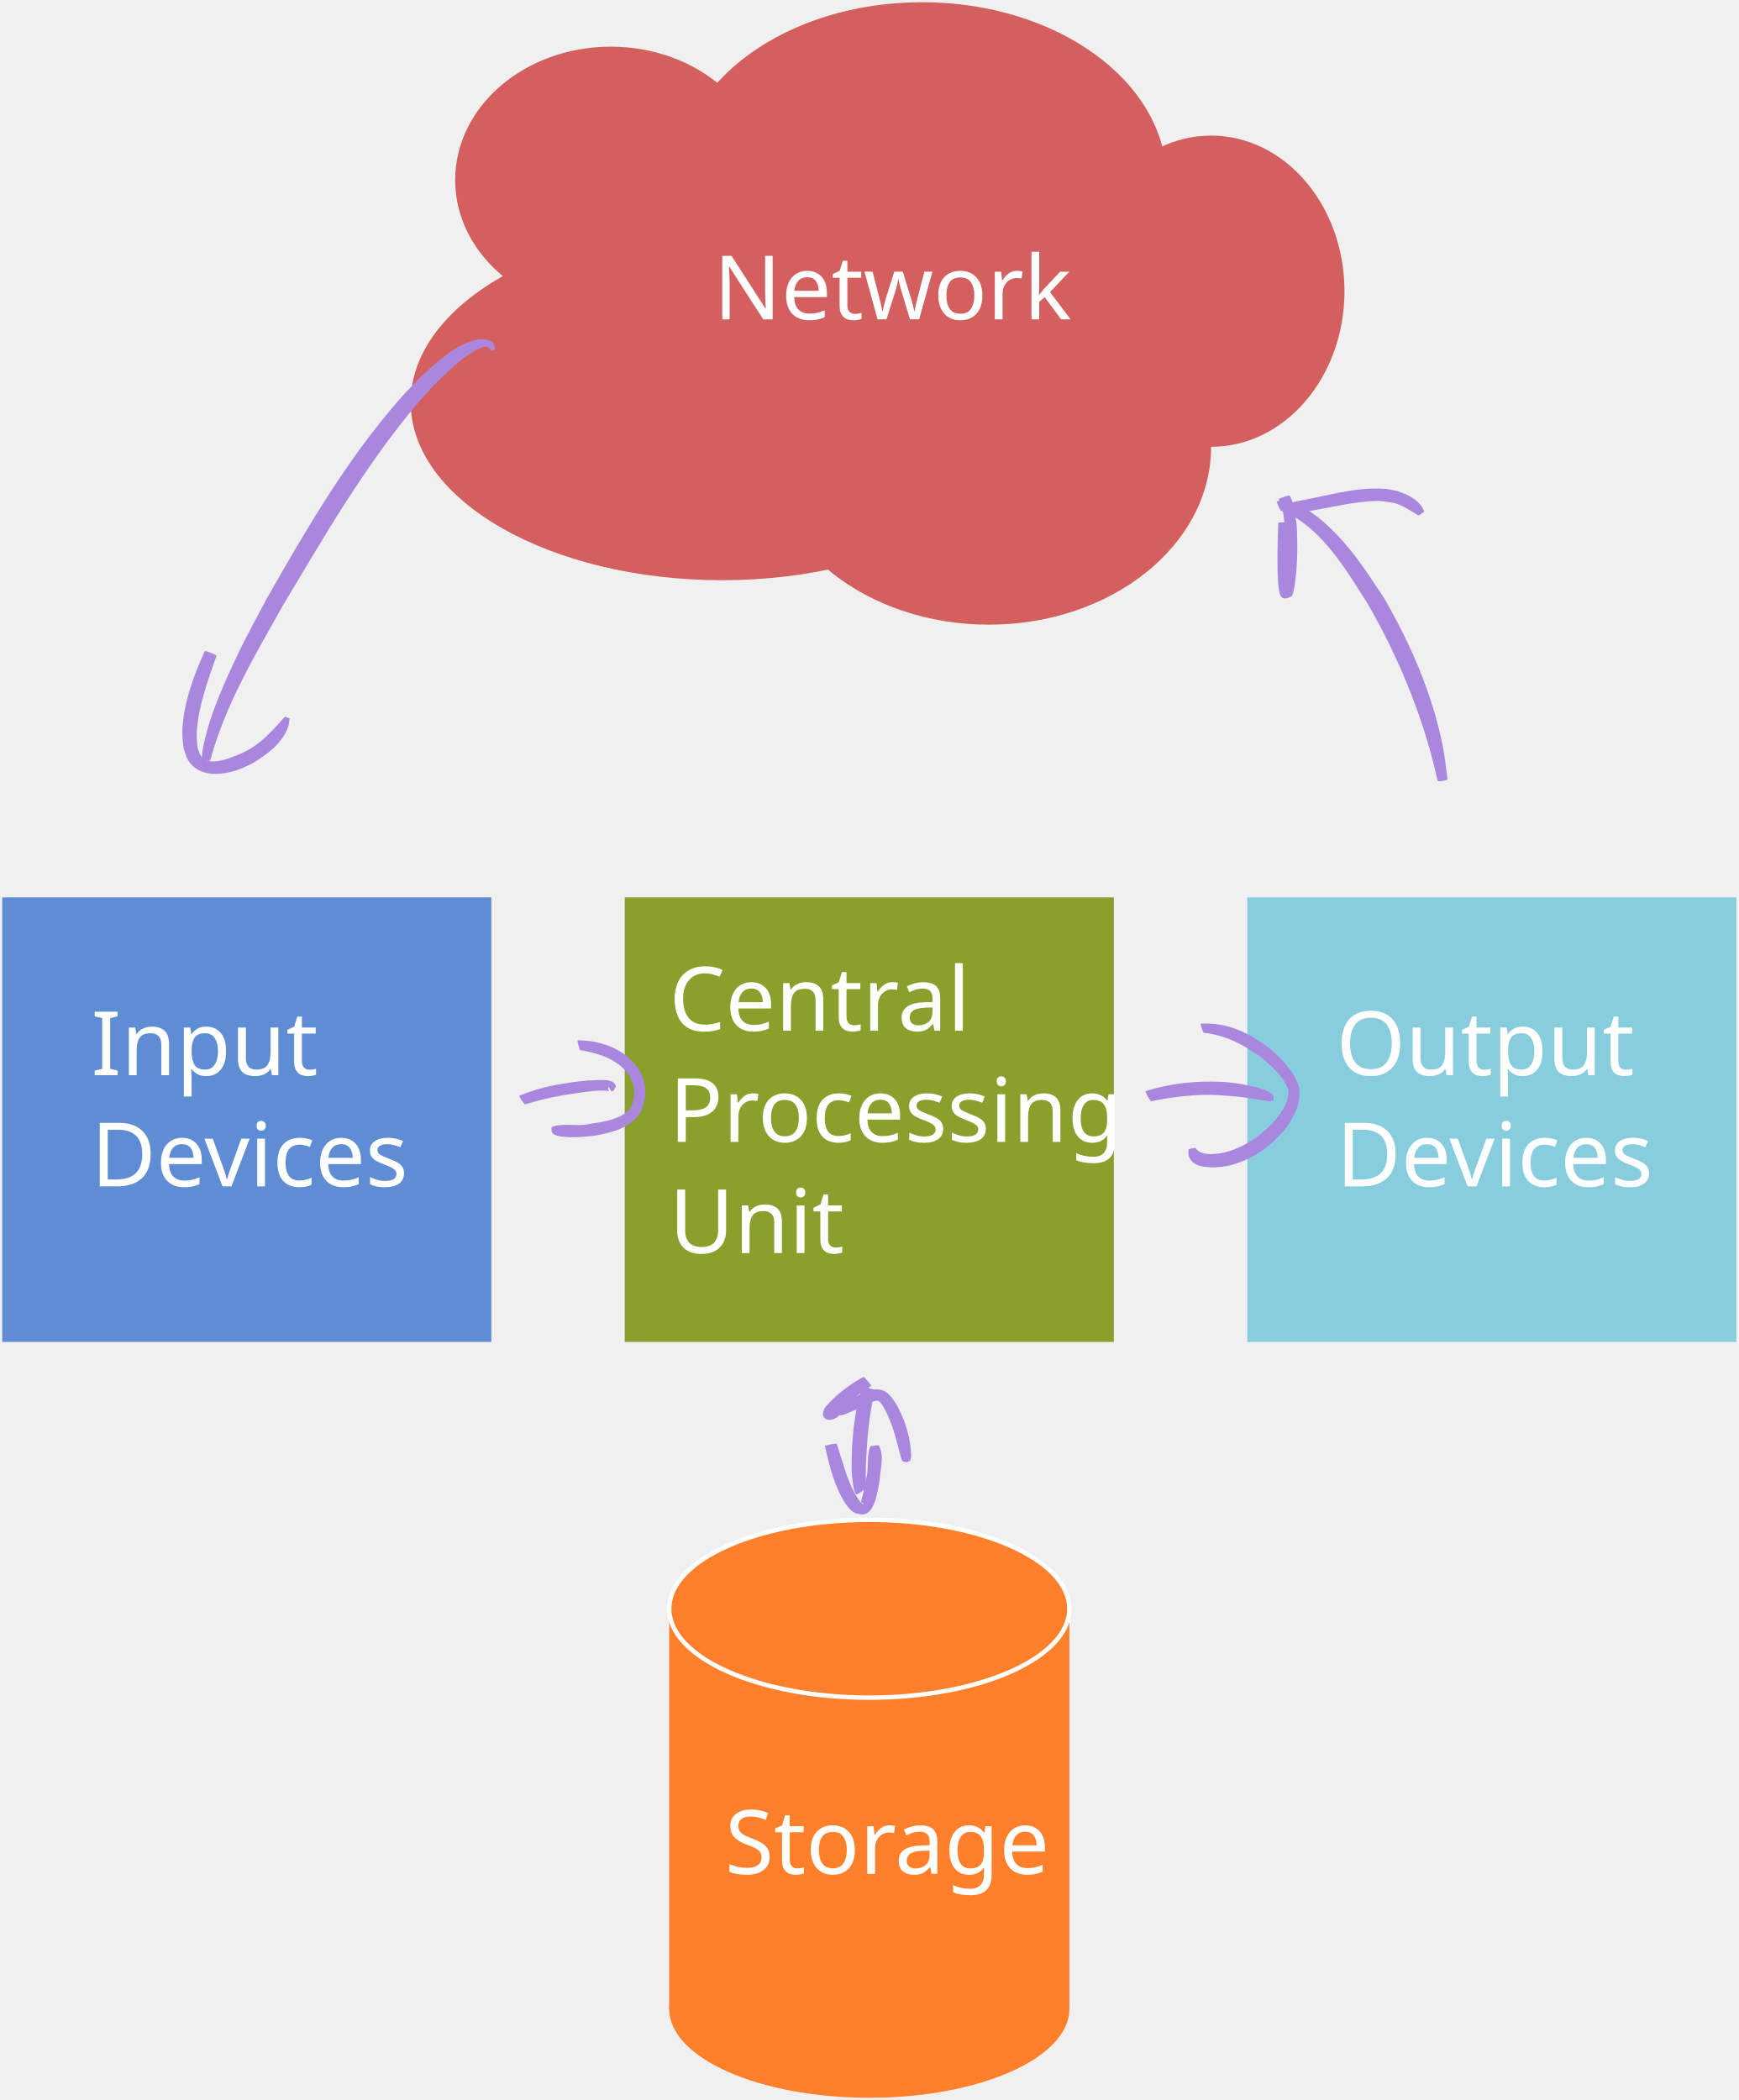
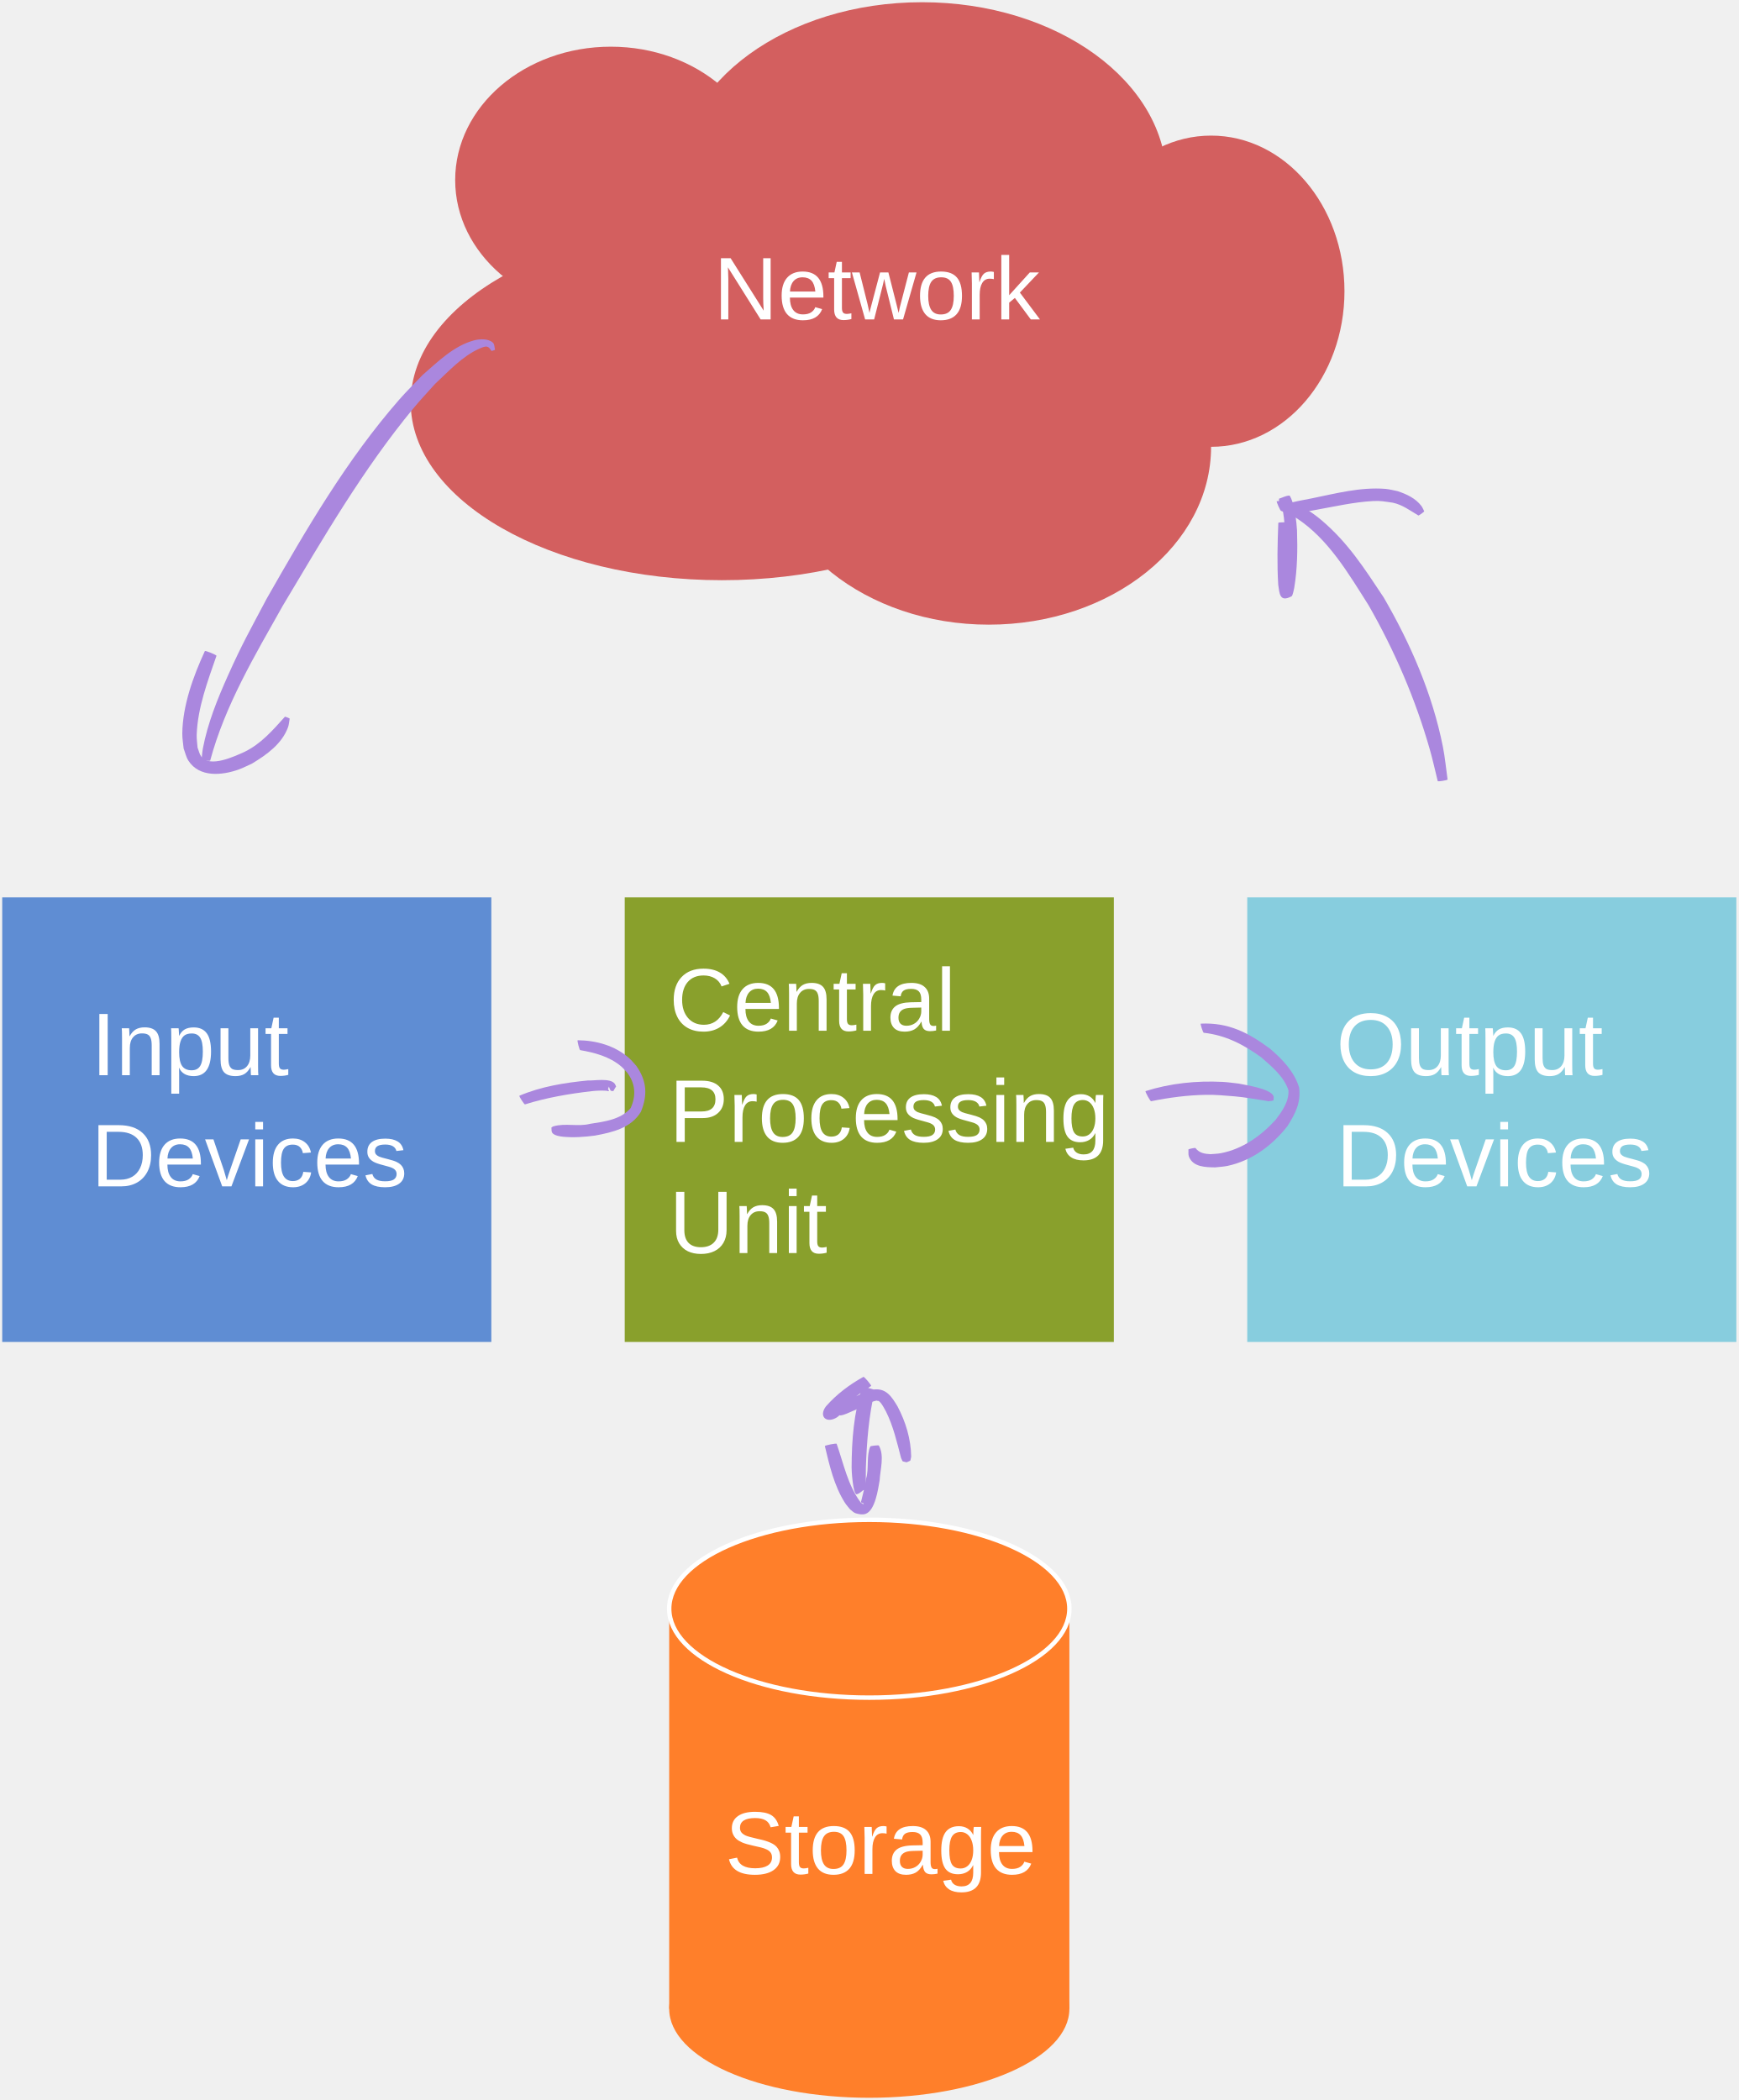
<svg xmlns="http://www.w3.org/2000/svg" width="391" height="472.339" id="svg2" version="1.1">
  <defs id="defs4" />
  <g id="layer1" transform="translate(-79.5,-70.52271)">
    <rect style="fill:#5f8dd3;fill-opacity:1;stroke:#ffffff;stroke-linecap:round;stroke-linejoin:bevel;stroke-opacity:0" id="rect2987" width="110" height="100" x="80" y="272.362" />
    <rect style="fill:#89a02c;fill-opacity:1;stroke:#ffffff;stroke-linecap:round;stroke-linejoin:bevel;stroke-opacity:0" id="rect3007" width="110" height="100" x="220" y="272.362" />
    <rect style="fill:#87cdde;fill-opacity:1;stroke:#ffffff;stroke-linecap:round;stroke-linejoin:bevel;stroke-opacity:0" id="rect3012" width="110" height="100" x="360" y="272.362" />
    <g id="g3808" style="fill:#ff7f2a">
      <rect y="432.362" x="230" height="90" width="90" id="rect3014" style="fill:#ff7f2a;fill-opacity:1;stroke:#ffffff;stroke-linecap:round;stroke-linejoin:bevel;stroke-opacity:0" />
      <path d="m 320,432.362 c 0,11.046 -20.147,20 -45,20 -24.853,0 -45,-8.954 -45,-20 0,-11.046 20.147,-20 45,-20 24.853,0 45,8.954 45,20 z" id="path3016" style="fill:#ff7f2a;fill-opacity:1;stroke:#ffffff;stroke-linecap:round;stroke-linejoin:bevel;stroke-opacity:1" />
      <path d="m 320,522.362 c 0,11.046 -20.147,20 -45,20 -24.853,0 -45,-8.954 -45,-20 0,-11.046 20.147,-20 45,-20 24.853,0 45,8.954 45,20 z" id="path3018" style="fill:#ff7f2a;fill-opacity:1;stroke:#ffffff;stroke-linecap:round;stroke-linejoin:bevel;stroke-opacity:0" />
    </g>
    <g id="g3800" transform="translate(-28.13187,48.66053)" style="fill:#d35f5f">
      <path d="m 280,62.362 c 0,16.569 -15.67,30 -35,30 -19.33,0 -35,-13.431 -35,-30 0,-16.569 15.67,-30 35,-30 19.33,0 35,13.431 35,30 z" id="path3788" style="fill:#d35f5f;fill-opacity:1;stroke:#ffffff;stroke-linecap:round;stroke-linejoin:bevel;stroke-opacity:0" />
      <path d="m 310,102.362 c 0,16.569 -11.193,30 -25,30 -13.807,0 -25,-13.431 -25,-30 0,-16.569 11.193,-30 25,-30 13.807,0 25,13.431 25,30 z" id="path3790" style="fill:#d35f5f;fill-opacity:1;stroke:#ffffff;stroke-linecap:round;stroke-linejoin:bevel;stroke-opacity:0" />
      <path d="m 410,87.362 c 0,19.33 -13.431,35 -30,35 -16.569,0 -30,-15.67 -30,-35 0,-19.33 13.431,-35 30,-35 16.569,0 30,15.67 30,35 z" id="path3792" style="fill:#d35f5f;fill-opacity:1;stroke:#ffffff;stroke-linecap:round;stroke-linejoin:bevel;stroke-opacity:0" />
      <path d="m 370,62.362 c 0,22.091 -24.624,40 -55,40 -30.376,0 -55,-17.909 -55,-40 0,-22.091 24.624,-40 55,-40 30.376,0 55,17.909 55,40 z" id="path3794" style="fill:#d35f5f;fill-opacity:1;stroke:#ffffff;stroke-linecap:round;stroke-linejoin:bevel;stroke-opacity:0" />
      <path d="m 380,122.362 c 0,22.091 -22.386,40 -50,40 -27.614,0 -50,-17.909 -50,-40 0,-22.091 22.386,-40 50,-40 27.614,0 50,17.909 50,40 z" id="path3796" style="fill:#d35f5f;fill-opacity:1;stroke:#ffffff;stroke-linecap:round;stroke-linejoin:bevel;stroke-opacity:0" />
      <path d="m 340,112.362 c 0,22.091 -31.34,40 -70,40 -38.66,0 -70,-17.909 -70,-40 0,-22.091 31.34,-40 70,-40 38.66,0 70,17.909 70,40 z" id="path3798" style="fill:#d35f5f;fill-opacity:1;stroke:#ffffff;stroke-linecap:round;stroke-linejoin:bevel;stroke-opacity:0" />
    </g>
    <path style="fill:#aa87de;fill-opacity:1;stroke:#ffffff;stroke-linecap:round;stroke-linejoin:bevel;stroke-opacity:0" id="path3821" d="m 276.242,383.25 c -1.353,5.697 -1.807,11.543 -2.009,17.379 -0.006,0.811 -0.015,1.623 -0.018,2.434 -0.002,0.577 0.005,1.155 0.003,1.732 -0.001,0.337 0.188,1.122 -0.127,1.003 -0.377,-0.142 -0.731,-0.34 -1.096,-0.511 0.019,-0.061 0.888,0.201 0.87,0.263 l 0,0 c -0.556,0.354 -1.029,0.904 -1.669,1.063 -0.885,0.219 -1.215,-5.794 -1.17,-6.035 0.023,-6.1 0.477,-12.261 2.397,-18.095 0.054,-0.199 2.874,0.567 2.82,0.767 z" />
    <path style="fill:#aa87de;fill-opacity:1;stroke:#ffffff;stroke-linecap:round;stroke-linejoin:bevel;stroke-opacity:0" id="path3823" d="m 267.661,395.272 c 1.573,4.467 2.525,9.424 5.459,13.25 0.206,0.085 0.485,0.433 0.619,0.254 0.131,-0.173 -0.415,-0.171 -0.56,-0.332 -0.064,-0.071 -0.02,-0.195 0.004,-0.288 0.461,-1.754 0.829,-3.306 1.113,-5.12 0.659,-2.098 0.019,-5.17 0.931,-7.16 -0.015,-0.136 1.911,-0.351 1.926,-0.215 l 0,0 c 1.293,2.289 0.301,5.367 0.179,7.806 -0.334,1.842 -0.974,6.873 -3.221,7.578 -0.694,0.218 -1.479,0.054 -2.176,-0.153 -0.483,-0.144 -0.828,-0.577 -1.241,-0.865 -0.393,-0.5 -0.836,-0.965 -1.178,-1.501 -2.425,-3.814 -3.47,-8.401 -4.505,-12.734 -0.037,-0.187 2.614,-0.707 2.651,-0.519 z" />
    <path style="fill:#aa87de;fill-opacity:1;stroke:#ffffff;stroke-linecap:round;stroke-linejoin:bevel;stroke-opacity:0" id="path3825" d="m 275.411,382.251 c -2.835,1.842 -5.553,3.848 -7.982,6.203 -0.819,0.967 0.101,0.091 -0.55,-0.638 -0.672,-0.753 -1.47,-0.098 -0.674,-0.475 1.067,-0.717 2.324,-1.064 3.492,-1.593 2.094,-0.985 4.085,-2.225 6.371,-2.703 2.771,-0.293 3.972,1.645 5.27,3.78 1.862,3.522 3.022,7.355 3.086,11.346 -0.285,1.149 0.055,0.753 -0.967,1.235 0.001,0.008 -0.11,0.022 -0.111,0.015 l 0,0 c -1.112,-0.312 -0.712,0.026 -1.211,-0.998 -0.914,-3.521 -1.732,-7.098 -3.359,-10.378 -0.362,-0.65 -0.705,-1.341 -1.163,-1.936 -0.147,-0.191 -0.364,-0.421 -0.609,-0.505 -0.09,-0.031 -0.331,0.038 -0.282,-0.044 0.06,-0.1 0.23,-0.04 0.345,-0.06 -2.135,0.188 -3.913,1.717 -5.883,2.428 -0.819,0.35 -1.748,0.841 -2.65,0.962 -0.052,0.007 -0.096,-0.068 -0.148,-0.059 -0.139,0.025 -0.539,0.408 -0.56,0.426 -2.404,1.58 -4.308,-0.108 -2.571,-2.412 2.381,-2.707 5.271,-4.891 8.425,-6.633 0.144,-0.122 1.875,1.918 1.731,2.04 z" />
    <path style="fill:#aa87de;fill-opacity:1;stroke:#ffffff;stroke-linecap:round;stroke-linejoin:bevel;stroke-opacity:0" id="path3827" d="m 196.305,316.98 c 4.875,-2.075 10.143,-2.918 15.382,-3.431 1.38,0.088 5.009,-0.639 6.06,0.72 0.144,0.186 0.209,0.422 0.314,0.633 -0.823,1.149 -0.32,1.089 -1.174,0.966 -0.075,0.032 -0.527,-1.032 -0.451,-1.064 l 0,0 c 0.221,-0.42 0.1,-0.212 -0.194,0.694 0.07,0.125 0.177,0.235 0.211,0.374 0.046,0.186 -0.383,-0.005 -0.574,-0.016 -1.117,-0.064 -2.224,-0.032 -3.338,0.096 -5.062,0.588 -10.102,1.449 -14.975,2.973 -0.138,0.089 -1.397,-1.858 -1.259,-1.947 z" />
    <path style="fill:#aa87de;fill-opacity:1;stroke:#ffffff;stroke-linecap:round;stroke-linejoin:bevel;stroke-opacity:0" id="path3829" d="m 209.412,304.495 c 4.182,0.044 8.412,1.207 11.597,4.043 0.585,0.521 1.065,1.148 1.597,1.722 2.384,3.394 2.565,6.572 1.037,10.322 -2.202,3.678 -6.404,4.627 -10.334,5.36 -2.377,0.317 -4.79,0.483 -7.186,0.259 -0.586,-0.055 -2.012,-0.254 -2.435,-0.902 -0.211,-0.324 -0.119,-0.764 -0.178,-1.146 -0.021,-0.034 0.458,-0.332 0.479,-0.298 l 0,0 c 2.63,-0.77 5.56,0.132 8.223,-0.557 3.181,-0.49 6.9,-0.947 9.117,-3.533 1.254,-2.766 1.105,-5.507 -0.779,-7.985 -0.452,-0.467 -0.861,-0.981 -1.357,-1.402 -2.6,-2.21 -5.923,-3.085 -9.209,-3.658 -0.157,0.04 -0.729,-2.185 -0.571,-2.225 z" />
    <path style="fill:#aa87de;fill-opacity:1;stroke:#ffffff;stroke-linecap:round;stroke-linejoin:bevel;stroke-opacity:0" id="path3831" d="m 337.132,315.942 c 5.577,-1.775 11.48,-2.371 17.316,-2.077 1.214,0.061 2.418,0.252 3.627,0.379 1.456,0.33 7.047,1.081 7.818,2.782 0.137,0.302 0.009,0.662 0.014,0.993 0.01,0.053 -0.741,0.188 -0.75,0.135 l 0,0 c -0.453,0.133 -0.165,0.076 -1.039,-0.055 -2.336,-0.349 -4.658,-0.791 -7.015,-0.989 -2.368,-0.181 -4.069,-0.371 -6.413,-0.333 -4.141,0.067 -8.253,0.617 -12.308,1.435 -0.16,0.088 -1.409,-2.181 -1.249,-2.269 z" />
    <path style="fill:#aa87de;fill-opacity:1;stroke:#ffffff;stroke-linecap:round;stroke-linejoin:bevel;stroke-opacity:0" id="path3833" d="m 349.55,300.762 c 6.237,-0.299 10.687,2.027 15.573,5.636 2.791,2.39 5.446,5.144 6.542,8.724 0.442,3.425 -0.845,5.876 -2.634,8.709 -3.396,4.321 -7.983,7.749 -13.438,8.923 -0.917,0.197 -1.863,0.226 -2.795,0.339 -2.053,-0.036 -4.956,-0.018 -5.901,-2.398 -0.201,-0.505 -0.082,-1.084 -0.123,-1.626 -0.023,-0.112 1.565,-0.434 1.588,-0.322 l 0,0 c 0.832,1.109 2.025,1.314 3.376,1.378 0.782,-0.075 1.574,-0.078 2.345,-0.225 4.878,-0.929 9.035,-3.914 12.319,-7.521 1.45,-1.929 3.009,-4.085 2.865,-6.628 -1.009,-3.095 -3.729,-5.321 -6.091,-7.391 -3.979,-2.878 -8,-4.995 -12.96,-5.545 -0.145,0.047 -0.812,-2.004 -0.667,-2.051 z" />
    <path style="fill:#aa87de;fill-opacity:1;stroke:#ffffff;stroke-linecap:round;stroke-linejoin:bevel;stroke-opacity:0" id="path3841" d="m 124.825,241.436 c 0.102,-0.865 0.145,-1.739 0.307,-2.595 1.07,-5.638 3.259,-11.065 5.591,-16.277 3.259,-7.285 4.938,-10.158 8.763,-17.406 8.867,-15.555 17.983,-31.235 29.82,-44.774 1.673,-1.913 3.499,-3.688 5.248,-5.531 3.451,-2.995 6.976,-6.529 11.55,-7.772 1.182,-0.321 3.235,-0.471 4.267,0.538 0.389,0.38 0.305,1.044 0.458,1.567 0.018,0.058 -0.801,0.317 -0.819,0.259 l 0,0 c -0.679,-1.149 -1.093,-1.206 -2.59,-0.554 -3.947,1.72 -6.995,5.13 -10.071,7.975 -1.631,1.839 -3.328,3.623 -4.894,5.518 -11.319,13.701 -20.281,29.171 -29.359,44.382 -6.26,11.148 -12.984,22.38 -16.324,34.825 -0.011,0.138 -1.958,-0.015 -1.947,-0.153 z" />
    <path style="fill:#aa87de;fill-opacity:1;stroke:#ffffff;stroke-linecap:round;stroke-linejoin:bevel;stroke-opacity:0" id="path3843" d="m 128.182,218.03 c -1.96,5.662 -4.238,11.69 -4.446,17.748 -0.033,0.969 0.129,1.934 0.194,2.901 0.269,0.657 0.395,1.393 0.808,1.97 1.926,2.685 7.579,-0.052 9.67,-0.974 3.776,-1.805 6.427,-4.901 9.162,-7.932 0.03,-0.076 1.104,0.348 1.074,0.424 l 0,0 c -0.121,0.64 -0.142,1.307 -0.364,1.919 -1.364,3.754 -4.831,6.213 -8.095,8.177 -1.013,0.451 -1.995,0.982 -3.04,1.353 -3.718,1.32 -8.823,1.828 -11.281,-2.016 -0.523,-0.818 -0.709,-1.809 -1.064,-2.713 -0.101,-1.133 -0.316,-2.261 -0.302,-3.398 0.075,-6.279 2.472,-12.888 5.075,-18.523 0.075,-0.184 2.684,0.88 2.609,1.065 z" />
    <path style="fill:#aa87de;fill-opacity:1;stroke:#ffffff;stroke-linecap:round;stroke-linejoin:bevel;stroke-opacity:0" id="path3845" d="m 366.644,183.237 c 0.967,0.05 1.961,-0.081 2.901,0.15 2.434,0.596 5.29,2.565 7.083,4.077 6.04,5.094 9.73,10.928 14.052,17.423 6.061,10.431 10.943,21.667 13.314,33.546 0.489,2.451 0.709,4.948 1.064,7.421 0.026,0.156 -2.187,0.519 -2.213,0.362 l 0,0 c -0.592,-2.365 -1.106,-4.75 -1.775,-7.094 -3.234,-11.34 -7.918,-22.226 -13.775,-32.456 -4.48,-7.06 -9.017,-14.898 -16.206,-19.604 -0.891,-0.583 -2.371,-1.174 -3.473,-1.633 -0.155,0.069 -1.129,-2.125 -0.974,-2.194 z" />
    <path style="fill:#aa87de;fill-opacity:1;stroke:#ffffff;stroke-linecap:round;stroke-linejoin:bevel;stroke-opacity:0" id="path3847" d="m 369.275,188.123 c 0.261,4.612 0.109,9.233 0.223,13.848 0.084,2.295 0.971,2.001 -1.416,1.467 -0.014,-0.003 0.078,-0.634 0.129,-1.007 0.405,-4.166 0.424,-8.365 0.289,-12.545 -0.119,-1.931 -0.299,-3.865 -0.745,-5.752 -0.071,-0.299 -0.156,-0.596 -0.258,-0.886 -0.025,-0.072 -0.199,-0.195 -0.123,-0.195 0.689,3.1e-4 1.372,0.131 2.058,0.196 0.005,0.103 -0.08,0.492 0.2,0.462 0.126,-0.013 0.221,-0.128 0.344,-0.16 1.438,-0.369 2.976,-0.62 4.421,-0.912 5.461,-1.103 11.042,-2.605 16.671,-2.158 0.929,0.074 1.833,0.341 2.749,0.512 2.018,0.677 4.022,1.587 5.349,3.332 0.272,0.357 0.421,0.792 0.632,1.188 0.067,0.093 -1.253,1.041 -1.32,0.948 l 0,0 c -1.843,-1.098 -3.578,-2.407 -5.724,-2.868 -1.874,-0.262 -2.681,-0.476 -4.535,-0.37 -4.291,0.244 -8.51,1.215 -12.726,1.973 -2.549,0.428 -8.832,2.071 -8.34,-2.509 0.774,-0.233 1.514,-0.673 2.322,-0.7 0.168,-0.006 0.6,1.094 0.771,1.678 0.584,1.998 0.801,4.079 0.95,6.147 0.14,4.334 0.085,8.704 -0.637,12.991 -0.028,0.12 -0.331,1.697 -0.565,1.825 -2.734,1.499 -2.733,-0.69 -3.021,-2.565 -0.29,-4.64 -0.166,-9.298 0.017,-13.941 0,-0.161 2.283,-0.161 2.283,0 z" />
-     <text xml:space="preserve" style="font-size:20px;font-style:normal;font-weight:normal;line-height:125%;letter-spacing:0px;word-spacing:0px;fill:#ffffff;fill-opacity:1;stroke:none;font-family:Sans" x="240" y="142.362" id="text3849">
+     <text xml:space="preserve" style="font-size:20px;font-style:normal;font-weight:normal;line-height:125%;letter-spacing:0px;word-spacing:0px;fill:#ffffff;fill-opacity:1;stroke:none;font-family:Liberation Sans;-inkscape-font-specification:Liberation Sans;font-stretch:normal;font-variant:normal;text-anchor:start;text-align:start;writing-mode:lr" x="240" y="142.362" id="text3849">
      <tspan id="tspan3851" x="240" y="142.362">Network</tspan>
    </text>
-     <text xml:space="preserve" style="font-size:20px;font-style:normal;font-weight:normal;line-height:125%;letter-spacing:0px;word-spacing:0px;fill:#ffffff;fill-opacity:1;stroke:none;font-family:Sans" x="100" y="312.362" id="text3853">
+     <text xml:space="preserve" style="font-size:20px;font-style:normal;font-weight:normal;line-height:125%;letter-spacing:0px;word-spacing:0px;fill:#ffffff;fill-opacity:1;stroke:none;font-family:Liberation Sans;-inkscape-font-specification:Liberation Sans;font-stretch:normal;font-variant:normal;text-anchor:start;text-align:start;writing-mode:lr" x="100" y="312.362" id="text3853">
      <tspan id="tspan3855" x="100" y="312.362">Input</tspan>
      <tspan x="100" y="337.362" id="tspan3857">Devices</tspan>
    </text>
-     <text xml:space="preserve" style="font-size:20px;font-style:normal;font-weight:normal;line-height:125%;letter-spacing:0px;word-spacing:0px;fill:#ffffff;fill-opacity:1;stroke:none;font-family:Sans" x="230" y="302.362" id="text3859">
+     <text xml:space="preserve" style="font-size:20px;font-style:normal;font-weight:normal;line-height:125%;letter-spacing:0px;word-spacing:0px;fill:#ffffff;fill-opacity:1;stroke:none;font-family:Liberation Sans;-inkscape-font-specification:Liberation Sans;font-stretch:normal;font-variant:normal;text-anchor:start;text-align:start;writing-mode:lr" x="230" y="302.362" id="text3859">
      <tspan id="tspan3861" x="230" y="302.362">Central</tspan>
      <tspan x="230" y="327.362" id="tspan3863">Processing</tspan>
      <tspan x="230" y="352.362" id="tspan3865">Unit</tspan>
    </text>
-     <text xml:space="preserve" style="font-size:20px;font-style:normal;font-weight:normal;line-height:125%;letter-spacing:0px;word-spacing:0px;fill:#ffffff;fill-opacity:1;stroke:none;font-family:Sans" x="380" y="312.362" id="text3867">
+     <text xml:space="preserve" style="font-size:20px;font-style:normal;font-weight:normal;line-height:125%;letter-spacing:0px;word-spacing:0px;fill:#ffffff;fill-opacity:1;stroke:none;font-family:Liberation Sans;-inkscape-font-specification:Liberation Sans;font-stretch:normal;font-variant:normal;text-anchor:start;text-align:start;writing-mode:lr" x="380" y="312.362" id="text3867">
      <tspan id="tspan3869" x="380" y="312.362">Output</tspan>
      <tspan x="380" y="337.362" id="tspan3871">Devices</tspan>
    </text>
-     <text xml:space="preserve" style="font-size:20px;font-style:normal;font-weight:normal;line-height:125%;letter-spacing:0px;word-spacing:0px;fill:#ffffff;fill-opacity:1;stroke:none;font-family:Sans" x="242.542" y="492.006" id="text3873">
+     <text xml:space="preserve" style="font-size:20px;font-style:normal;font-weight:normal;line-height:125%;letter-spacing:0px;word-spacing:0px;fill:#ffffff;fill-opacity:1;stroke:none;font-family:Liberation Sans;-inkscape-font-specification:Liberation Sans;font-stretch:normal;font-variant:normal;text-anchor:start;text-align:start;writing-mode:lr" x="242.542" y="492.006" id="text3873">
      <tspan id="tspan3875" x="242.542" y="492.006">Storage</tspan>
    </text>
  </g>
</svg>
